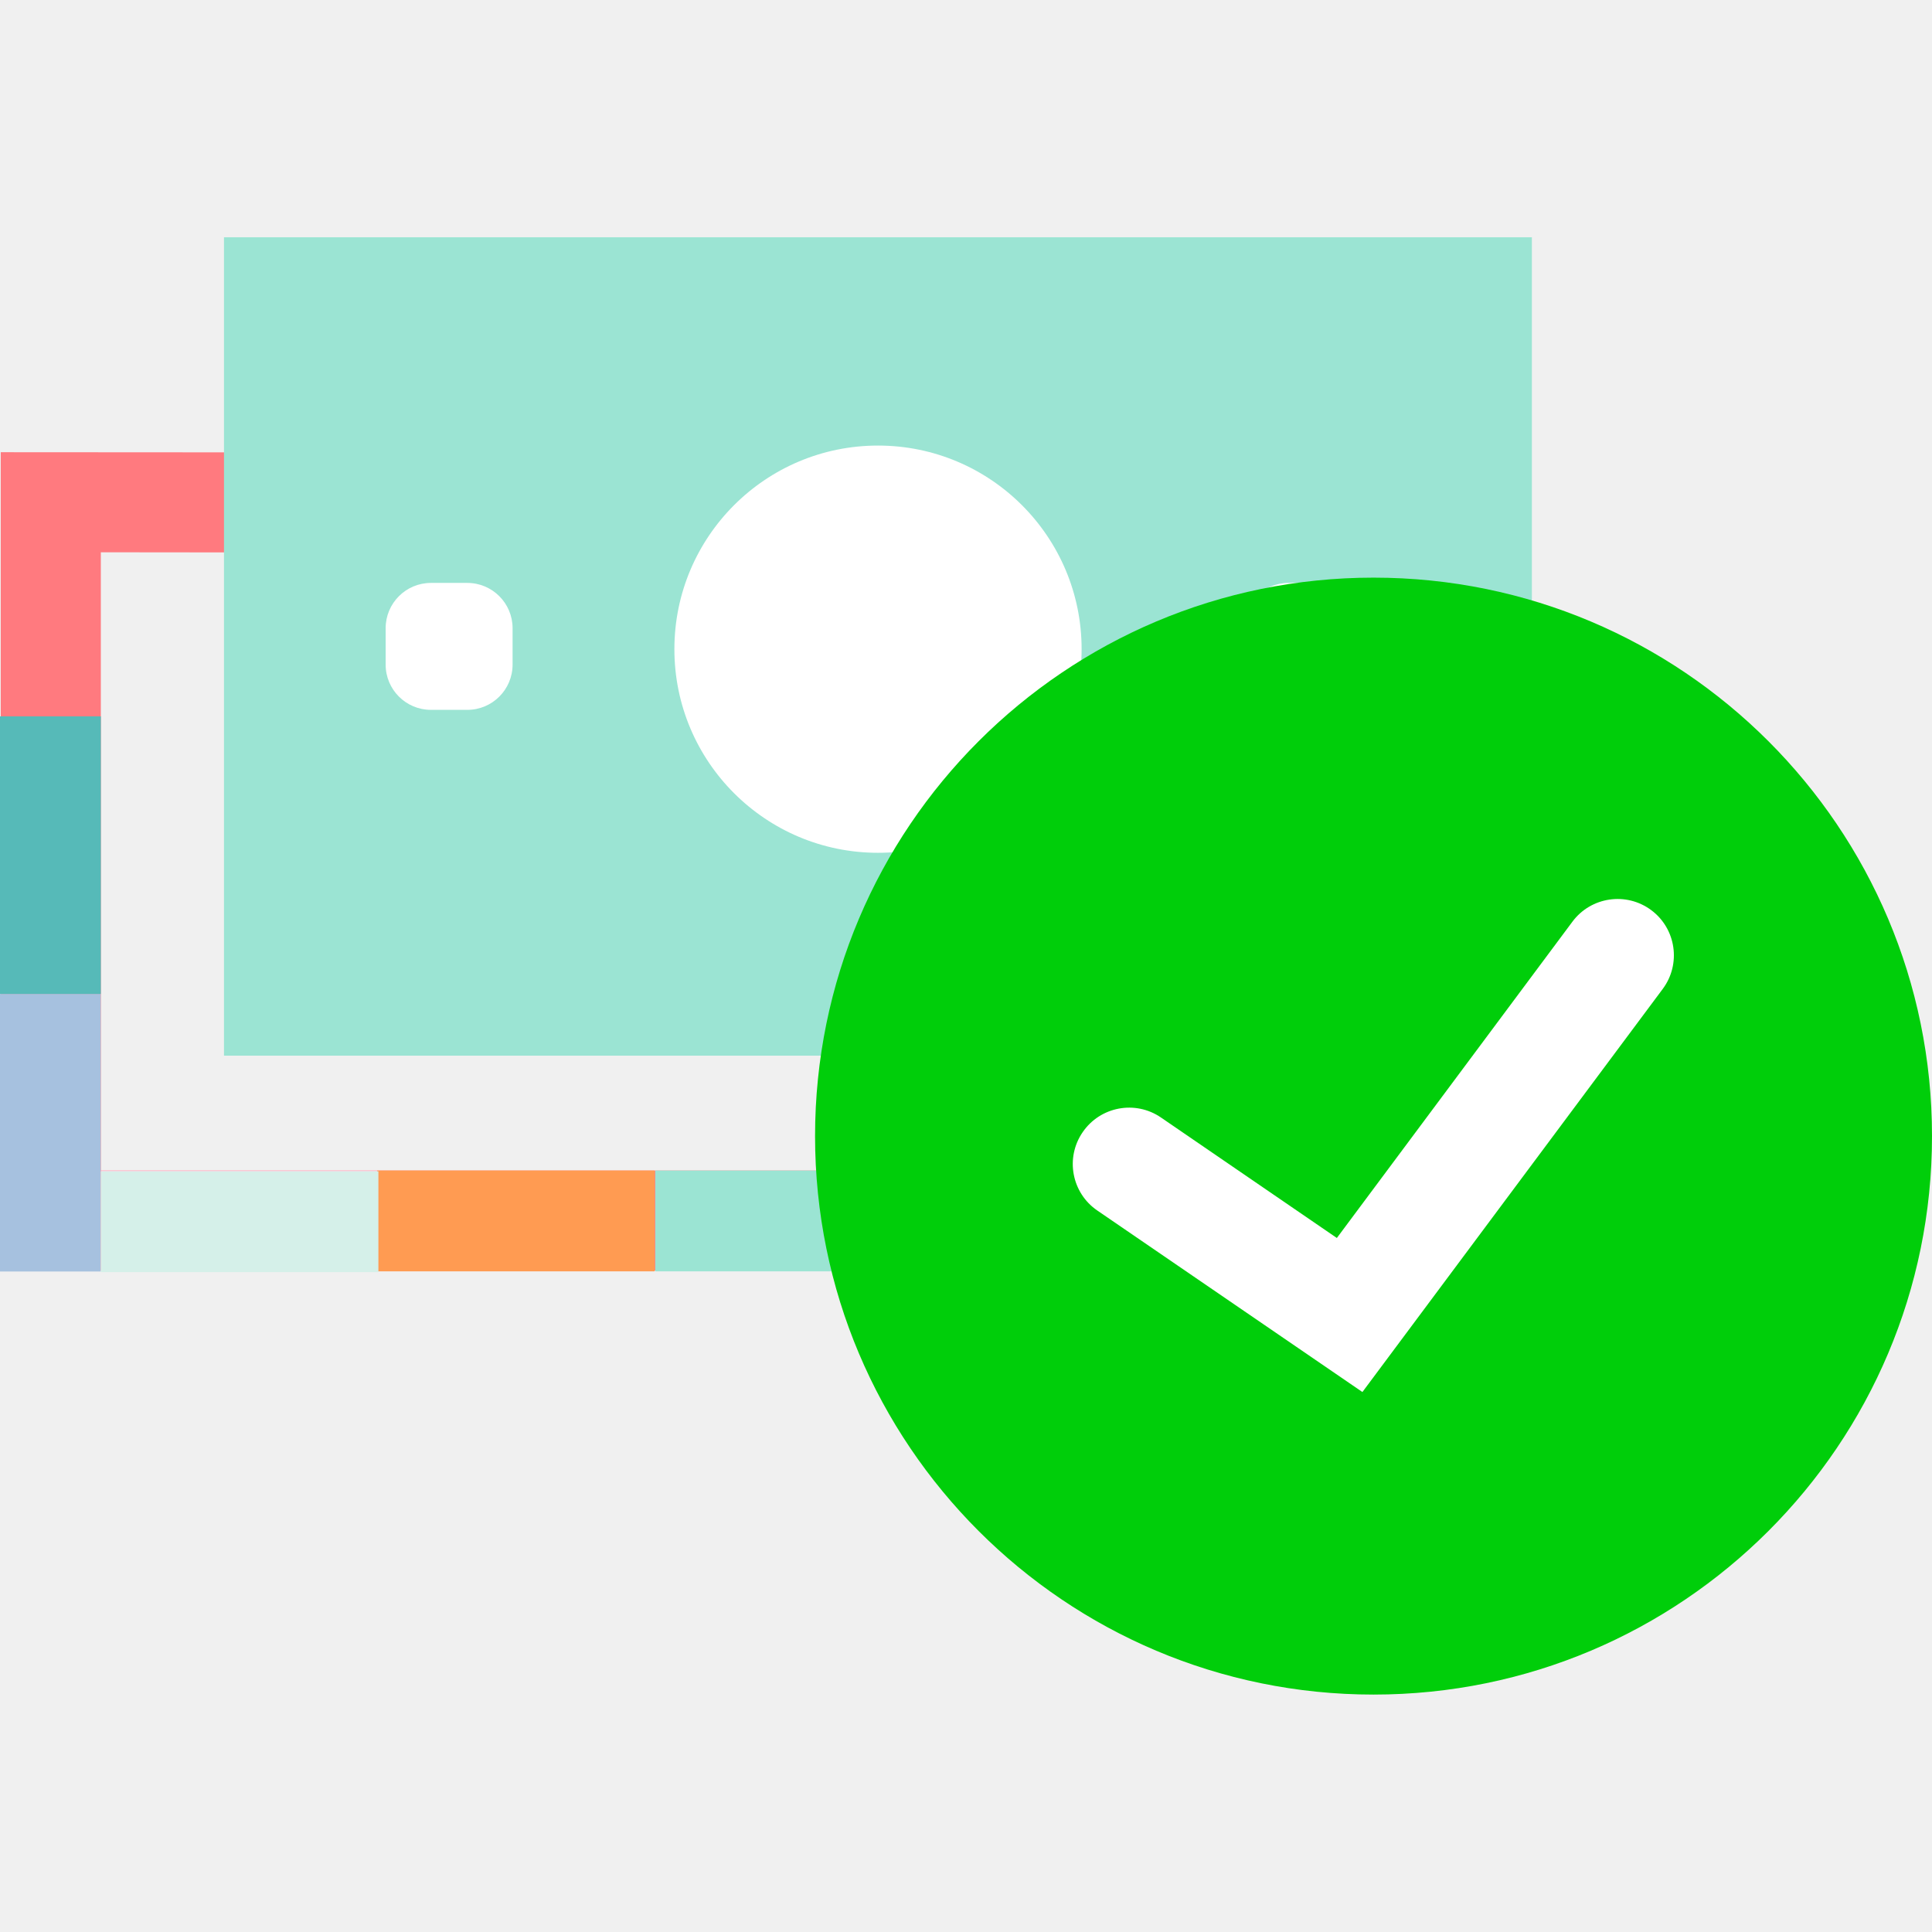
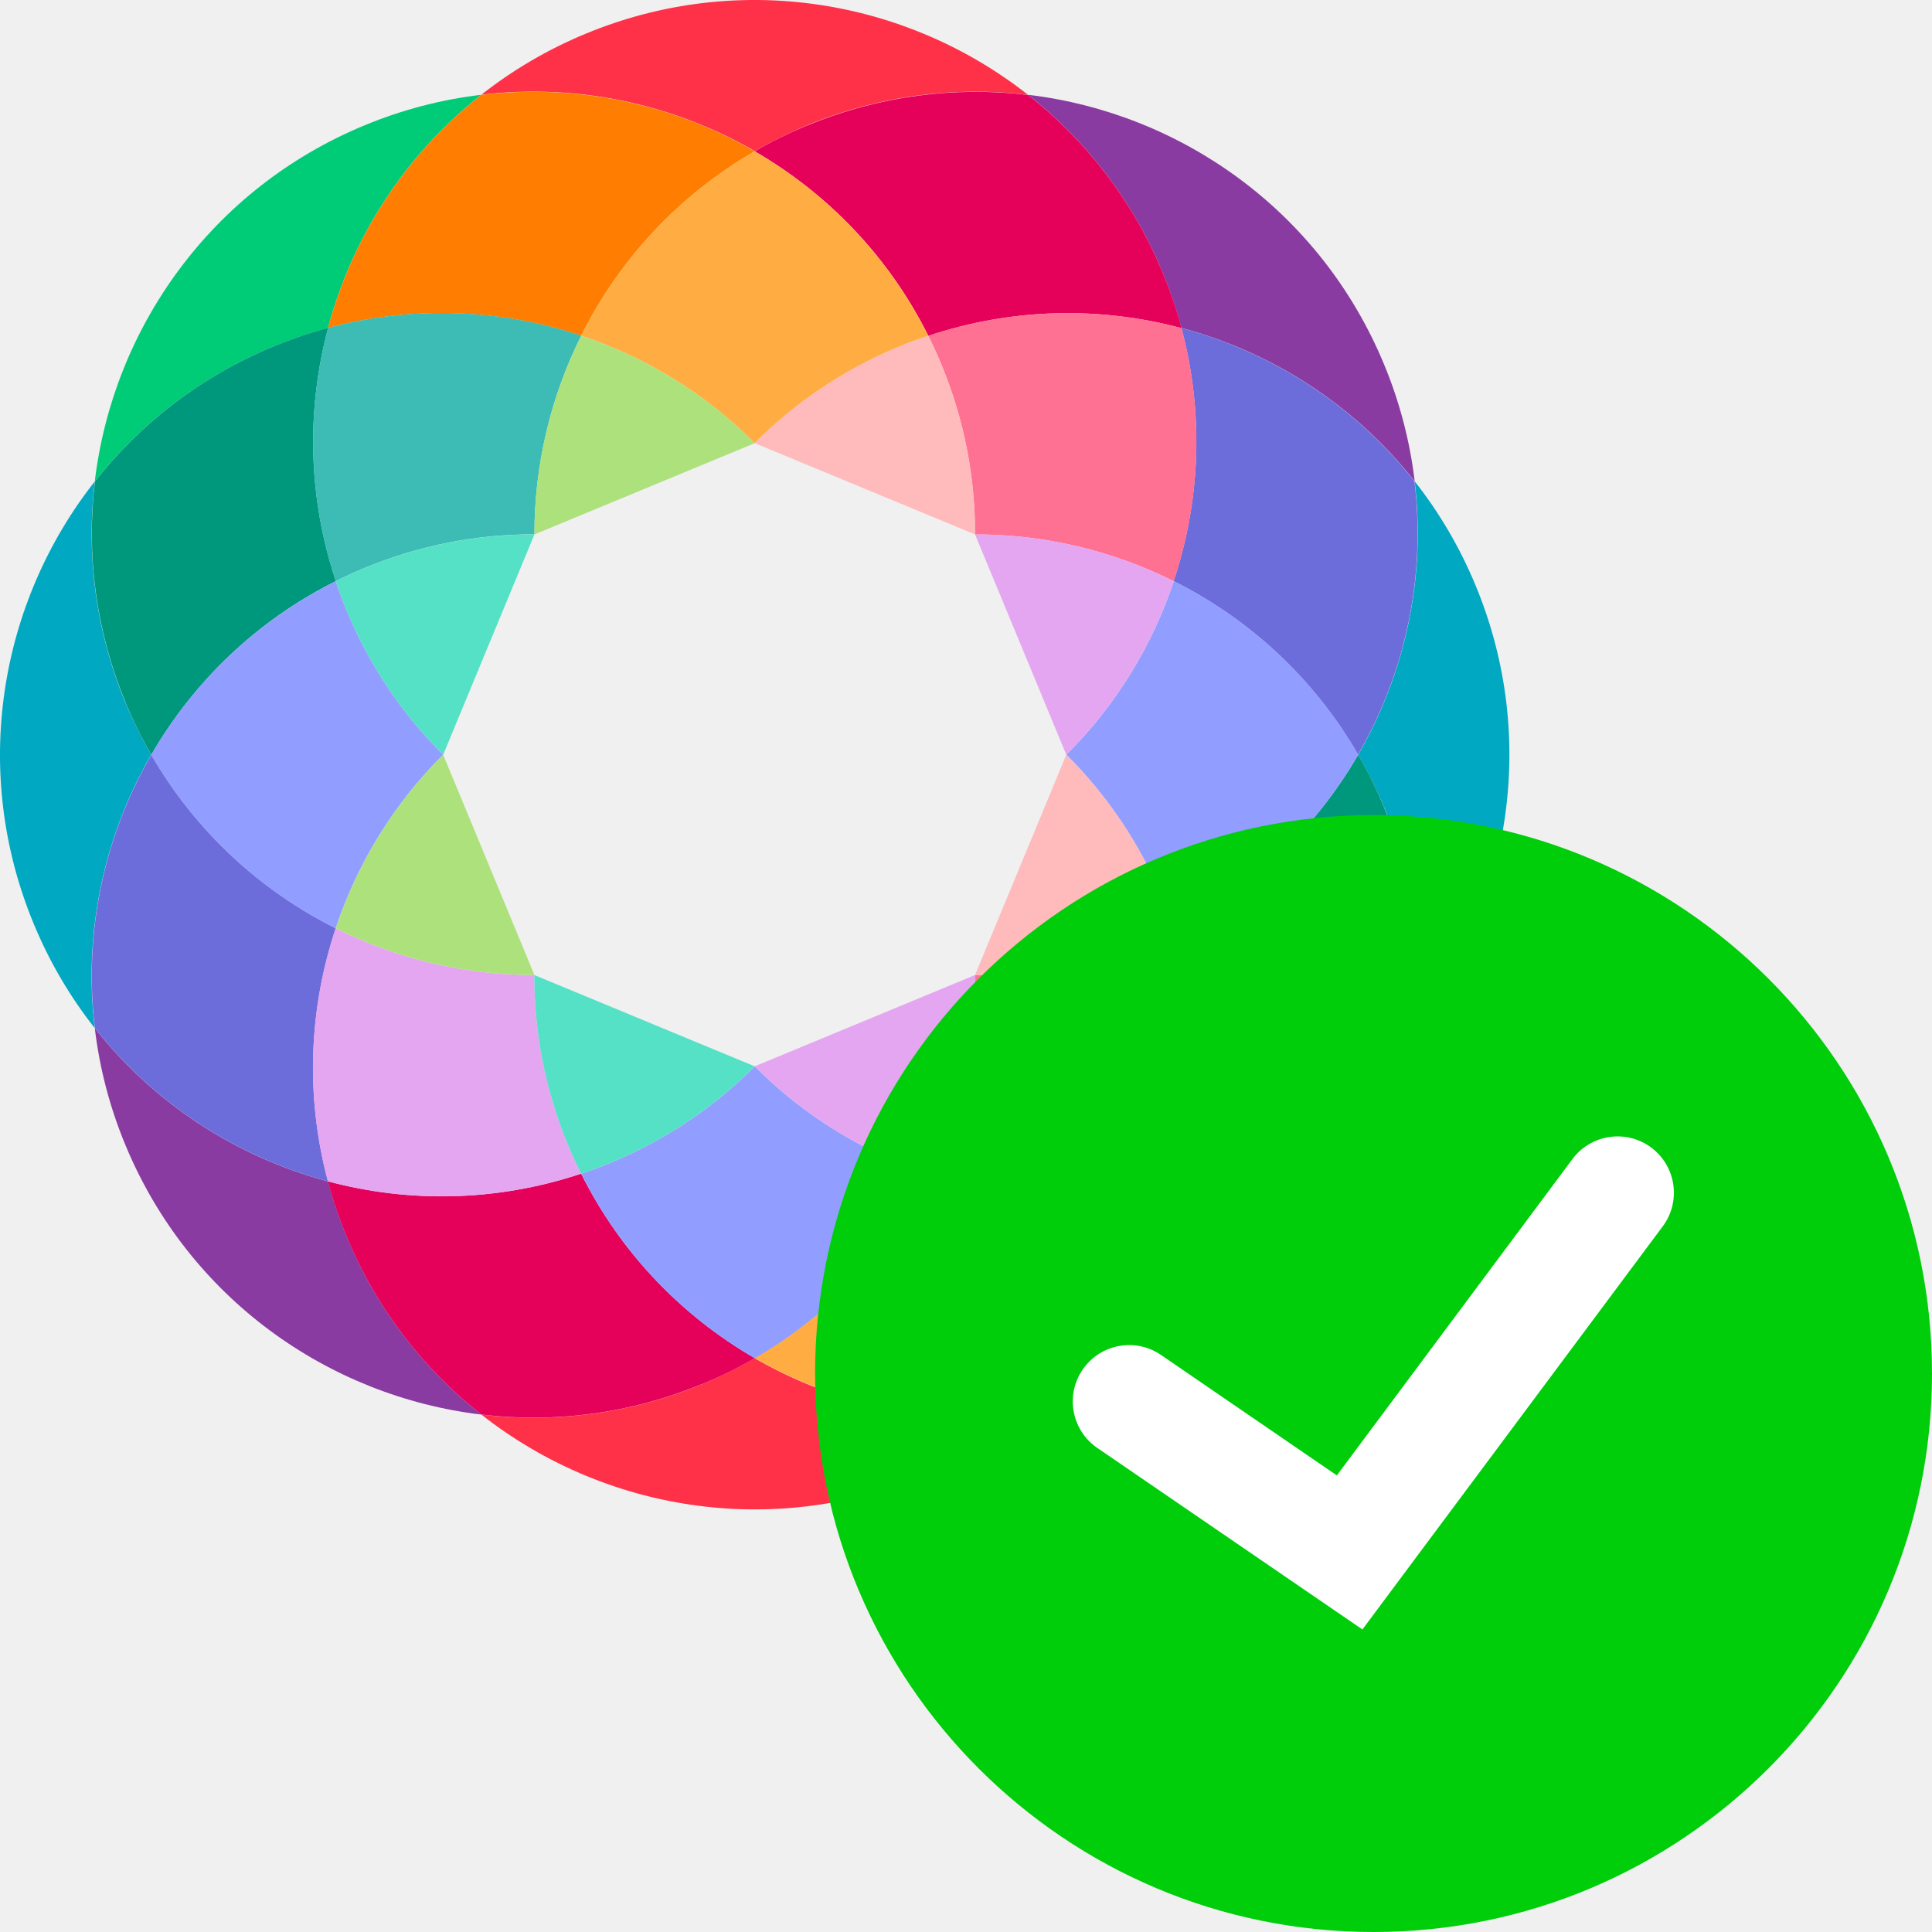
- <svg xmlns="http://www.w3.org/2000/svg" id="Layer_1" data-name="Layer 1" viewBox="0 0 128 128">
-   <defs>
-     <style>
-       .cls-1 {
-         fill: #56bab8;
-       }
- 
-       .cls-1, .cls-2, .cls-3, .cls-4, .cls-5, .cls-6, .cls-7, .cls-8, .cls-9, .cls-10 {
-         stroke-width: 0px;
-       }
- 
-       .cls-2 {
-         fill: #d5f0e9;
-       }
- 
-       .cls-3 {
-         fill: #a6c1df;
-       }
- 
-       .cls-4 {
-         fill: #9be4d3;
-       }
- 
-       .cls-5 {
-         fill: #ff7a7f;
-       }
- 
-       .cls-6 {
-         fill: #8075b6;
-       }
- 
-       .cls-7 {
-         fill: #fff;
-       }
- 
-       .cls-8 {
-         fill: #ff9b52;
-       }
- 
-       .cls-9 {
-         fill: #ffcbdf;
-       }
- 
-       .cls-10 {
-         fill: #00ce0a;
-       }
-     </style>
-   </defs>
-   <g>
-     <polygon class="cls-5" points="80.07 71.5 80.07 77.55 6.68 77.55 6.68 36.59 16.4 36.6 16.41 29.97 .05 29.96 .05 29.97 .05 29.97 .05 34.22 .05 36.59 .05 36.59 .05 83.78 .05 83.78 .05 84.18 80.07 84.18 80.07 84.18 86.7 84.18 86.7 71.5 80.07 71.5" />
-     <rect class="cls-9" x="6.68" y="77.55" width="18.39" height="6.68" />
-     <rect class="cls-3" x="-5.85" y="71.7" width="18.39" height="6.68" transform="translate(78.37 71.7) rotate(90)" />
-     <rect class="cls-1" x="-5.85" y="53.31" width="18.39" height="6.68" transform="translate(59.99 53.31) rotate(90)" />
-     <rect class="cls-8" x="24.98" y="77.55" width="18.39" height="6.68" />
-     <rect class="cls-4" x="43.41" y="77.55" width="18.39" height="6.68" />
-     <rect class="cls-6" x="61.8" y="77.55" width="18.39" height="6.68" />
-     <rect class="cls-6" x="75.44" y="72.97" width="15.84" height="6.68" transform="translate(159.66 -7.05) rotate(90)" />
+ <svg xmlns="http://www.w3.org/2000/svg" viewBox="0 0 128 128" fill="none">
+   <svg x="0" y="0" width="100" height="100" viewBox="0 0 159.09 159.09">
+     <path fill="#00a8c2" d="M15.94,79.55c-1.01-1.76-1.93-3.6-2.73-5.52-3.16-7.64-4.14-15.63-3.22-23.29C-.07,63.53-3.12,81.25,3.55,97.36c1.67,4.04,3.85,7.72,6.43,11-1.21-10.12.99-20.22,5.95-28.81Z" />
+     <path fill="#00cb76" d="M28.74,36.55c1.92-.8,3.87-1.45,5.83-1.98,2.56-9.59,8.15-18.28,16.16-24.58-4.14.49-8.29,1.55-12.33,3.23-16.11,6.67-26.48,21.35-28.41,37.52,4.77-6.06,11.11-11.03,18.75-14.19Z" />
+     <path fill="#00987d" d="M13.22,74.03c.8,1.92,1.71,3.77,2.73,5.52,4.43-7.65,11.05-14.11,19.45-18.3-2.97-8.9-3.1-18.14-.81-26.69-1.96.52-3.91,1.18-5.83,1.98-7.64,3.16-13.98,8.13-18.75,14.19-.92,7.66.06,15.66,3.22,23.29Z" />
+     <path fill="#ff3148" d="M79.54,15.94c1.76-1.01,3.6-1.93,5.52-2.73,7.64-3.16,15.63-4.14,23.29-3.22C95.56-.07,77.85-3.12,61.74,3.55c-4.04,1.67-7.72,3.85-11,6.43,10.12-1.21,20.22.99,28.81,5.95Z" />
+     <path fill="#ff7d00" d="M34.57,34.57c9.01-2.41,18.26-1.99,26.68.82,3.97-7.94,10.22-14.78,18.29-19.44-8.59-4.97-18.69-7.16-28.81-5.95-8.01,6.3-13.6,15-16.16,24.58Z" />
+     <path fill="#3dbbb5" d="M56.33,56.32c-.01-7.32,1.71-14.49,4.93-20.94-8.42-2.81-17.68-3.23-26.68-.82-2.28,8.54-2.16,17.79.81,26.69.98-.49,1.99-.95,3.02-1.38,5.87-2.43,11.94-3.57,17.92-3.55Z" />
+     <path fill="#893ba1" d="M122.55,28.74c.8,1.92,1.45,3.87,1.98,5.83,9.59,2.56,18.28,8.15,24.58,16.16-.49-4.14-1.55-8.29-3.23-12.33-6.67-16.11-21.35-26.48-37.52-28.41,6.06,4.77,11.03,11.11,14.19,18.75Z" />
+     <path fill="#e50059" d="M85.07,13.22c-1.92.8-3.77,1.71-5.52,2.73,7.65,4.43,14.11,11.05,18.3,19.45,8.9-2.97,18.15-3.1,26.69-.81-.52-1.96-1.18-3.91-1.98-5.83-3.16-7.64-8.13-13.98-14.19-18.75-7.66-.92-15.66.06-23.29,3.22Z" />
+     <path fill="#ffad42" d="M79.55,46.71c4.21-4.24,9.32-7.73,15.18-10.16,1.03-.43,2.07-.81,3.11-1.16-4.19-8.39-10.64-15.02-18.3-19.45-8.07,4.66-14.32,11.5-18.29,19.44,6.84,2.28,13.13,6.13,18.29,11.32Z" />
+     <path fill="#ade17c" d="M61.26,35.39c-3.22,6.45-4.94,13.62-4.93,20.94l23.22-9.62c-5.17-5.19-11.45-9.04-18.29-11.32Z" />
+     <path fill="#00a8c2" d="M143.15,79.54c1.01,1.76,1.93,3.6,2.73,5.52,3.16,7.64,4.14,15.63,3.22,23.29,10.07-12.8,13.11-30.51,6.44-46.62-1.67-4.04-3.85-7.72-6.43-11,1.21,10.12-.99,20.22-5.95,28.81Z" />
+     <path fill="#6d6cdb" d="M124.52,34.57c2.41,9.01,1.99,18.26-.82,26.68,7.94,3.97,14.78,10.22,19.44,18.29,4.97-8.59,7.16-18.69,5.95-28.81-6.3-8.01-15-13.6-24.58-16.16Z" />
+     <path fill="#ff7193" d="M102.77,56.33c7.32-.01,14.49,1.71,20.94,4.93,2.81-8.42,3.23-17.68.82-26.68-8.54-2.28-17.79-2.16-26.69.81.49.98.95,1.99,1.38,3.02,2.43,5.87,3.57,11.94,3.55,17.92Z" />
+     <path fill="#ffbabb" d="M99.22,38.41c-.43-1.03-.89-2.04-1.38-3.02-1.04.35-2.08.73-3.11,1.16-5.87,2.43-10.97,5.92-15.18,10.16l23.22,9.62c.02-5.98-1.12-12.05-3.55-17.92Z" />
+     <path fill="#00cb76" d="M130.35,122.55c-1.92.8-3.87,1.45-5.83,1.98-2.56,9.59-8.15,18.28-16.16,24.58,4.14-.49,8.29-1.55,12.33-3.23,16.11-6.67,26.48-21.35,28.41-37.52-4.77,6.06-11.11,11.03-18.75,14.19Z" />
+     <path fill="#00987d" d="M145.88,85.07c-.8-1.92-1.71-3.77-2.73-5.52-4.43,7.65-11.05,14.11-19.45,18.3,2.97,8.9,3.1,18.15.81,26.69,1.96-.52,3.91-1.18,5.83-1.98,7.64-3.16,13.98-8.13,18.75-14.19.92-7.66-.06-15.66-3.22-23.29Z" />
+     <path fill="#929eff" d="M112.39,79.55c4.24,4.21,7.73,9.32,10.16,15.18.43,1.03.81,2.07,1.16,3.11,8.39-4.19,15.02-10.64,19.45-18.3-4.66-8.07-11.5-14.32-19.44-18.29-2.28,6.84-6.13,13.13-11.32,18.29Z" />
+     <path fill="#e4a6f0" d="M102.77,56.33l9.62,23.22c5.19-5.17,9.04-11.45,11.32-18.29-6.45-3.22-13.62-4.94-20.94-4.93Z" />
+     <path fill="#ff3148" d="M79.55,143.15c-1.76,1.01-3.6,1.93-5.52,2.73-7.64,3.16-15.63,4.14-23.29,3.22,12.8,10.07,30.51,13.11,46.62,6.44,4.04-1.67,7.72-3.85,11-6.43-10.12,1.21-20.22-.99-28.81-5.95Z" />
+     <path fill="#ffad42" d="M124.52,124.52c-9.01,2.41-18.26,1.99-26.68-.82-3.97,7.94-10.22,14.78-18.29,19.44,8.59,4.97,18.69,7.16,28.81,5.95,8.01-6.3,13.6-15,16.16-24.58Z" />
+     <path fill="#ff7193" d="M123.71,97.84c-.98.49-1.99.95-3.02,1.38-5.87,2.43-11.94,3.57-17.92,3.55.01,7.32-1.71,14.49-4.93,20.94,8.42,2.81,17.68,3.23,26.68.82,2.28-8.54,2.16-17.79-.81-26.69Z" />
+     <path fill="#ffbabb" d="M122.55,94.73c-2.43-5.87-5.92-10.97-10.16-15.18l-9.62,23.22c5.98.02,12.05-1.12,17.92-3.55,1.03-.43,2.04-.89,3.02-1.38-.35-1.04-.73-2.08-1.16-3.11Z" />
+     <path fill="#893ba1" d="M36.55,130.35c-.8-1.92-1.45-3.87-1.98-5.83-9.59-2.56-18.28-8.15-24.58-16.16.49,4.14,1.55,8.29,3.23,12.33,6.67,16.11,21.35,26.48,37.52,28.41-6.06-4.77-11.03-11.11-14.19-18.75Z" />
+     <path fill="#6d6cdb" d="M34.57,124.52c-2.41-9.01-1.99-18.26.82-26.68-7.94-3.97-14.78-10.22-19.44-18.29-4.97,8.59-7.16,18.69-5.95,28.81,6.3,8.01,15,13.6,24.58,16.16Z" />
+     <path fill="#929eff" d="M46.71,79.55c-4.24-4.21-7.73-9.32-10.16-15.18-.43-1.03-.81-2.07-1.16-3.11-8.39,4.19-15.02,10.64-19.45,18.3,4.66,8.07,11.5,14.32,19.44,18.29,2.28-6.84,6.13-13.13,11.32-18.29Z" />
+     <path fill="#54e1c6" d="M38.41,59.88c-1.03.43-2.04.89-3.02,1.38.35,1.04.73,2.08,1.16,3.11,2.43,5.87,5.92,10.97,10.16,15.18l9.62-23.22c-5.98-.02-12.05,1.12-17.92,3.55Z" />
+     <path fill="#e50059" d="M74.03,145.88c1.92-.8,3.77-1.71,5.52-2.73-7.65-4.43-14.11-11.05-18.3-19.45-8.9,2.97-18.15,3.1-26.69.81.52,1.96,1.18,3.91,1.98,5.83,3.16,7.64,8.13,13.98,14.19,18.75,7.66.92,15.66-.06,23.29-3.22Z" />
+     <path fill="#e4a6f0" d="M56.32,102.77c-7.32.01-14.49-1.71-20.94-4.93-2.81,8.42-3.23,17.68-.82,26.68,8.54,2.28,17.79,2.16,26.69-.81-.49-.98-.95-1.99-1.38-3.02-2.43-5.87-3.57-11.94-3.55-17.92Z" />
+     <path fill="#ade17c" d="M46.71,79.55c-5.19,5.17-9.04,11.45-11.32,18.29,6.45,3.22,13.62,4.94,20.94,4.93l-9.62-23.22Z" />
+     <path fill="#929eff" d="M79.55,112.39c-4.21,4.24-9.32,7.73-15.18,10.16-1.03.43-2.07.81-3.11,1.16,4.19,8.39,10.64,15.02,18.3,19.45,8.07-4.66,14.32-11.5,18.29-19.44-6.84-2.28-13.13-6.13-18.29-11.32Z" />
+     <path fill="#54e1c6" d="M56.32,102.77c-.02,5.98,1.12,12.05,3.55,17.92.43,1.03.89,2.04,1.38,3.02,1.04-.35,2.08-.73,3.11-1.16,5.87-2.43,10.97-5.92,15.18-10.16l-23.22-9.62Z" />
+     <path fill="#e4a6f0" d="M79.55,112.39c5.17,5.19,11.45,9.04,18.29,11.32,3.22-6.45,4.94-13.62,4.93-20.94l-23.22,9.62Z" />
+   </svg>
+   <svg x="54" y="54" width="74" height="74" viewBox="54 38.27 74 74">
    <g>
-       <rect class="cls-4" x="14.85" y="15.73" width="86.65" height="54.22" transform="translate(116.34 85.67) rotate(-180)" />
-       <rect class="cls-7" x="25.55" y="38.61" width="8.41" height="8.41" rx="3" ry="3" transform="translate(59.51 85.64) rotate(-180)" />
-       <circle class="cls-7" cx="58.17" cy="43.01" r="13.49" />
-       <rect class="cls-7" x="82.38" y="38.61" width="8.41" height="8.41" rx="3" ry="3" transform="translate(173.16 85.64) rotate(180)" />
+       <circle fill="#00ce0a" cx="91" cy="75.27" r="37" />
+       <path fill="#fff" d="m90.27,92.23l-17.57-12.03c-1.7-1.16-2.14-3.49-.97-5.19,1.16-1.7,3.49-2.14,5.19-.97l11.65,7.98,15.61-20.96c1.23-1.65,3.57-1.99,5.22-.76,1.65,1.23,1.99,3.57.76,5.22l-19.9,26.71Z" />
    </g>
-   </g>
-   <rect class="cls-2" x="6.68" y="77.6" width="18.39" height="6.68" />
-   <g>
-     <circle class="cls-10" cx="91" cy="75.27" r="37" />
-     <path class="cls-7" d="m90.27,92.23l-17.57-12.03c-1.7-1.16-2.14-3.49-.97-5.19,1.16-1.7,3.49-2.14,5.19-.97l11.65,7.98,15.61-20.96c1.23-1.65,3.57-1.99,5.22-.76,1.65,1.23,1.99,3.57.76,5.22l-19.9,26.71Z" />
-   </g>
+   </svg>
</svg>
